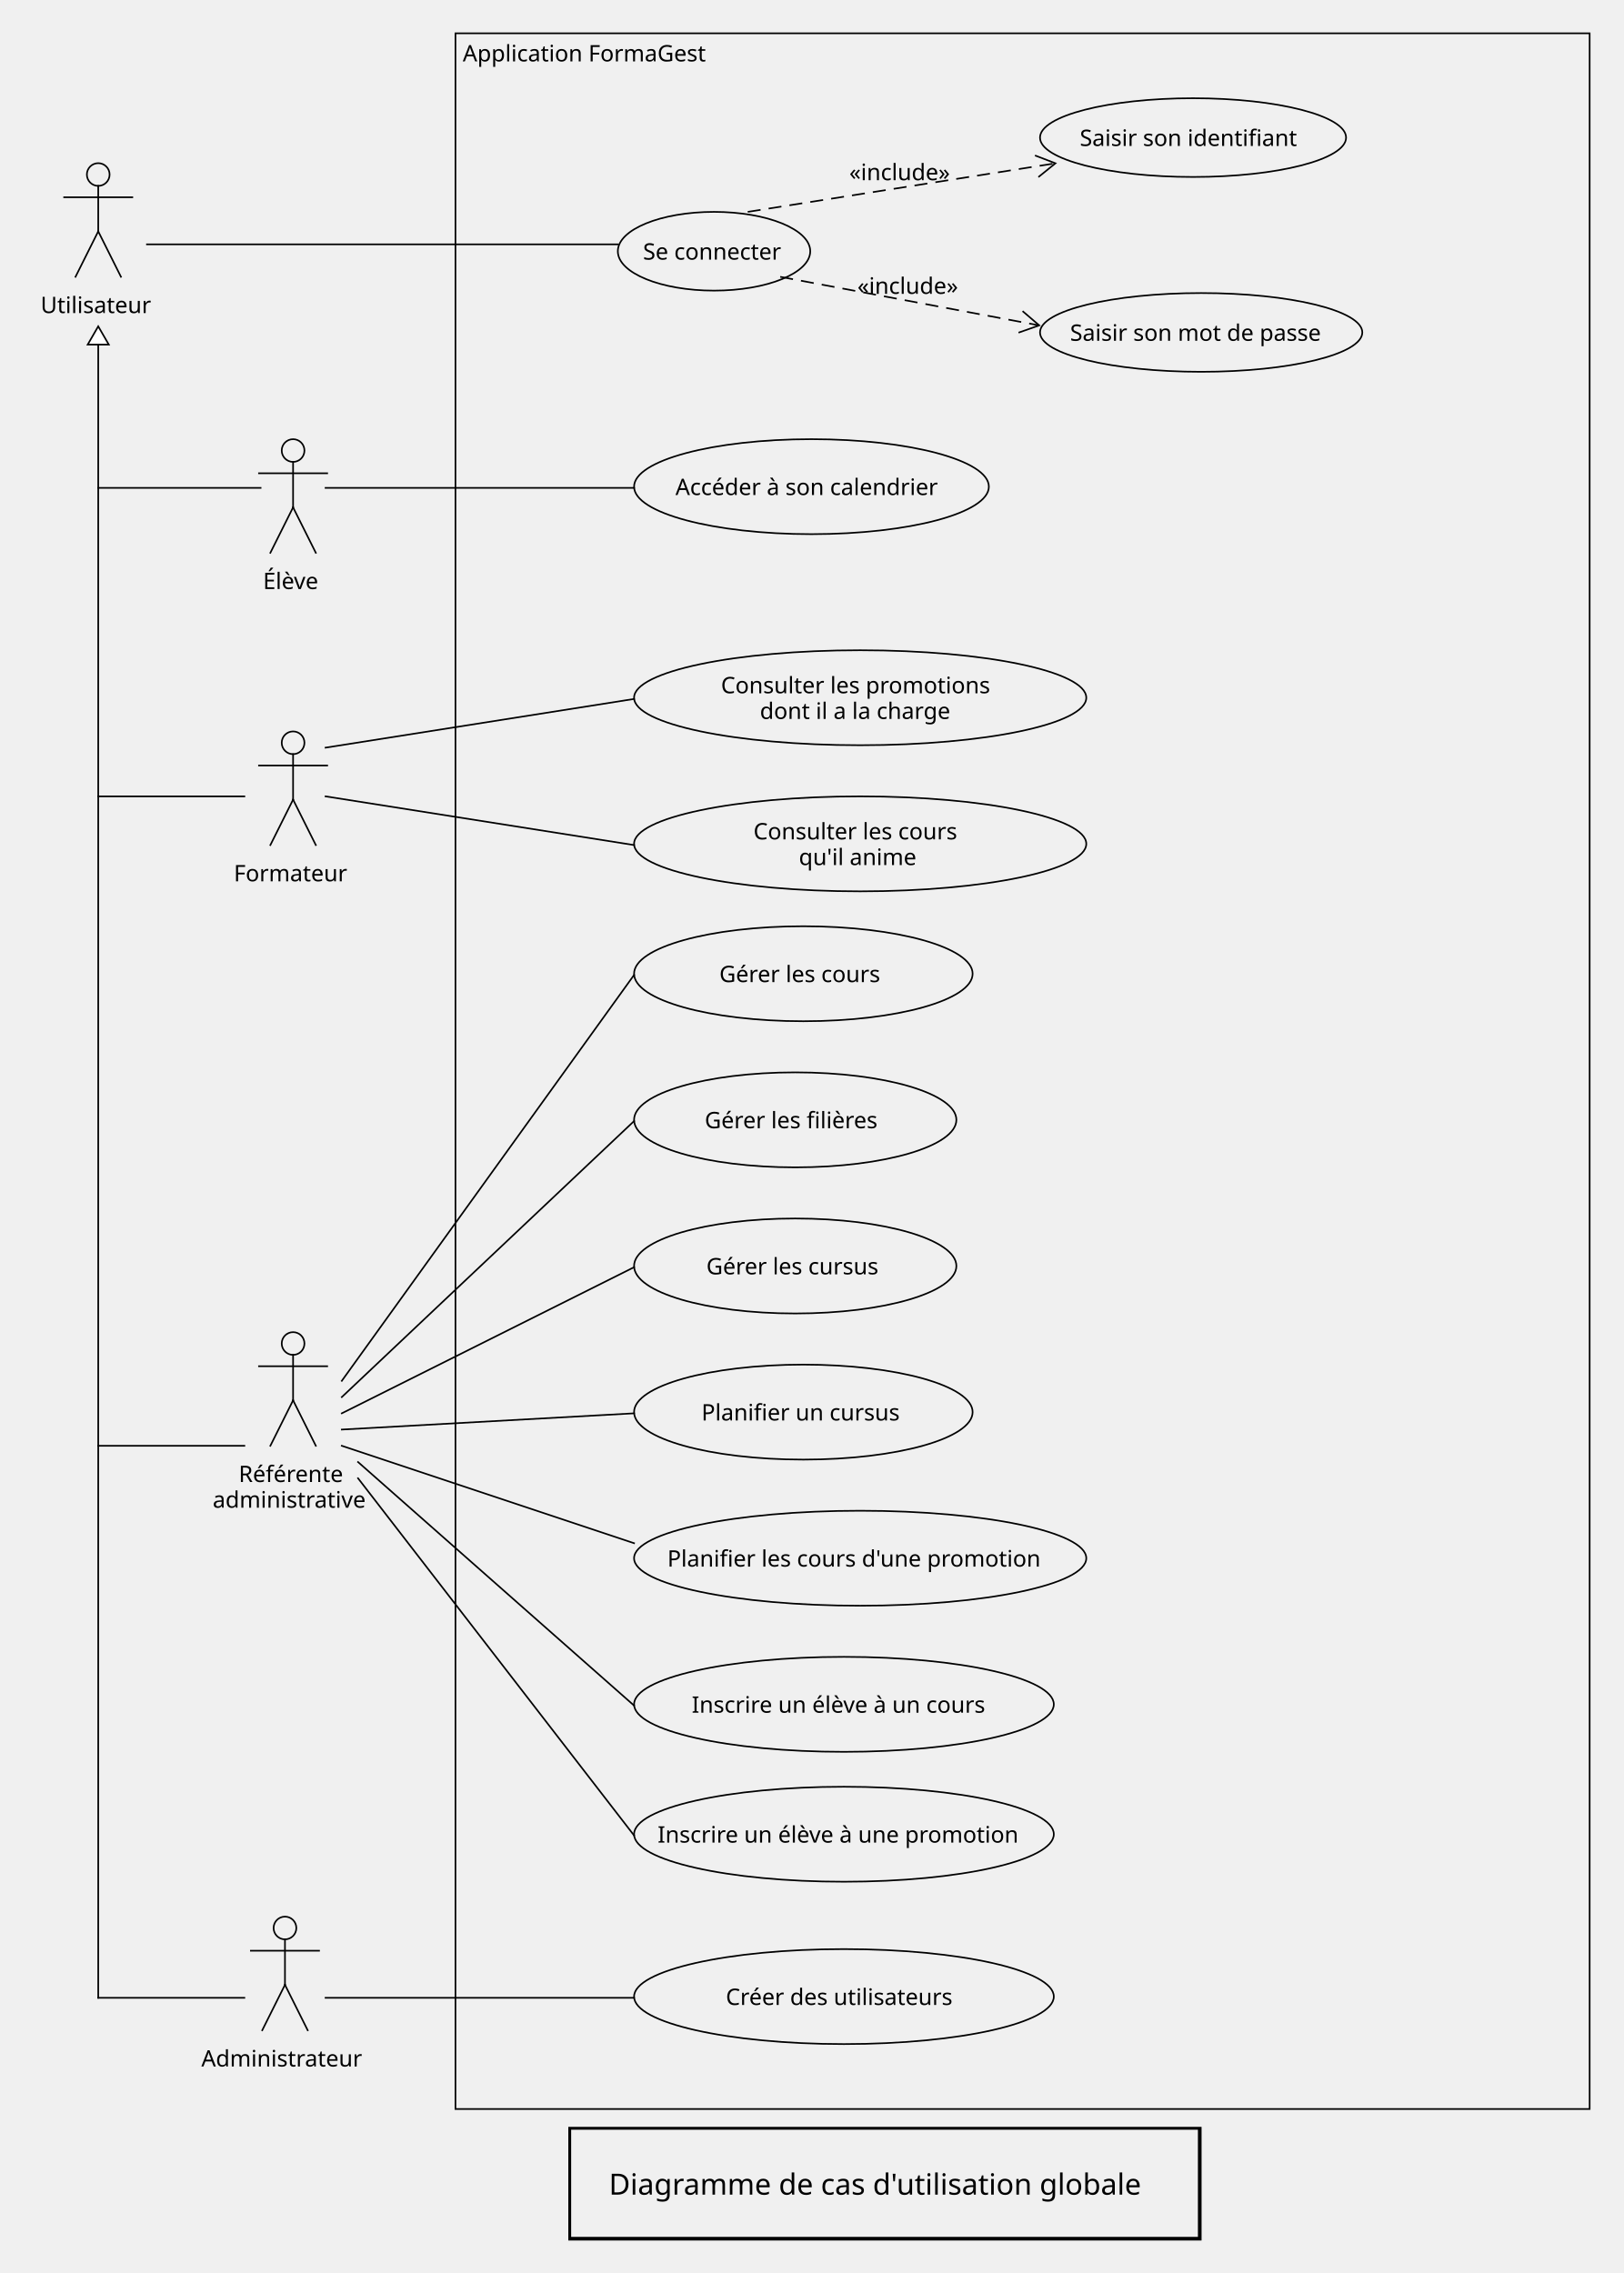
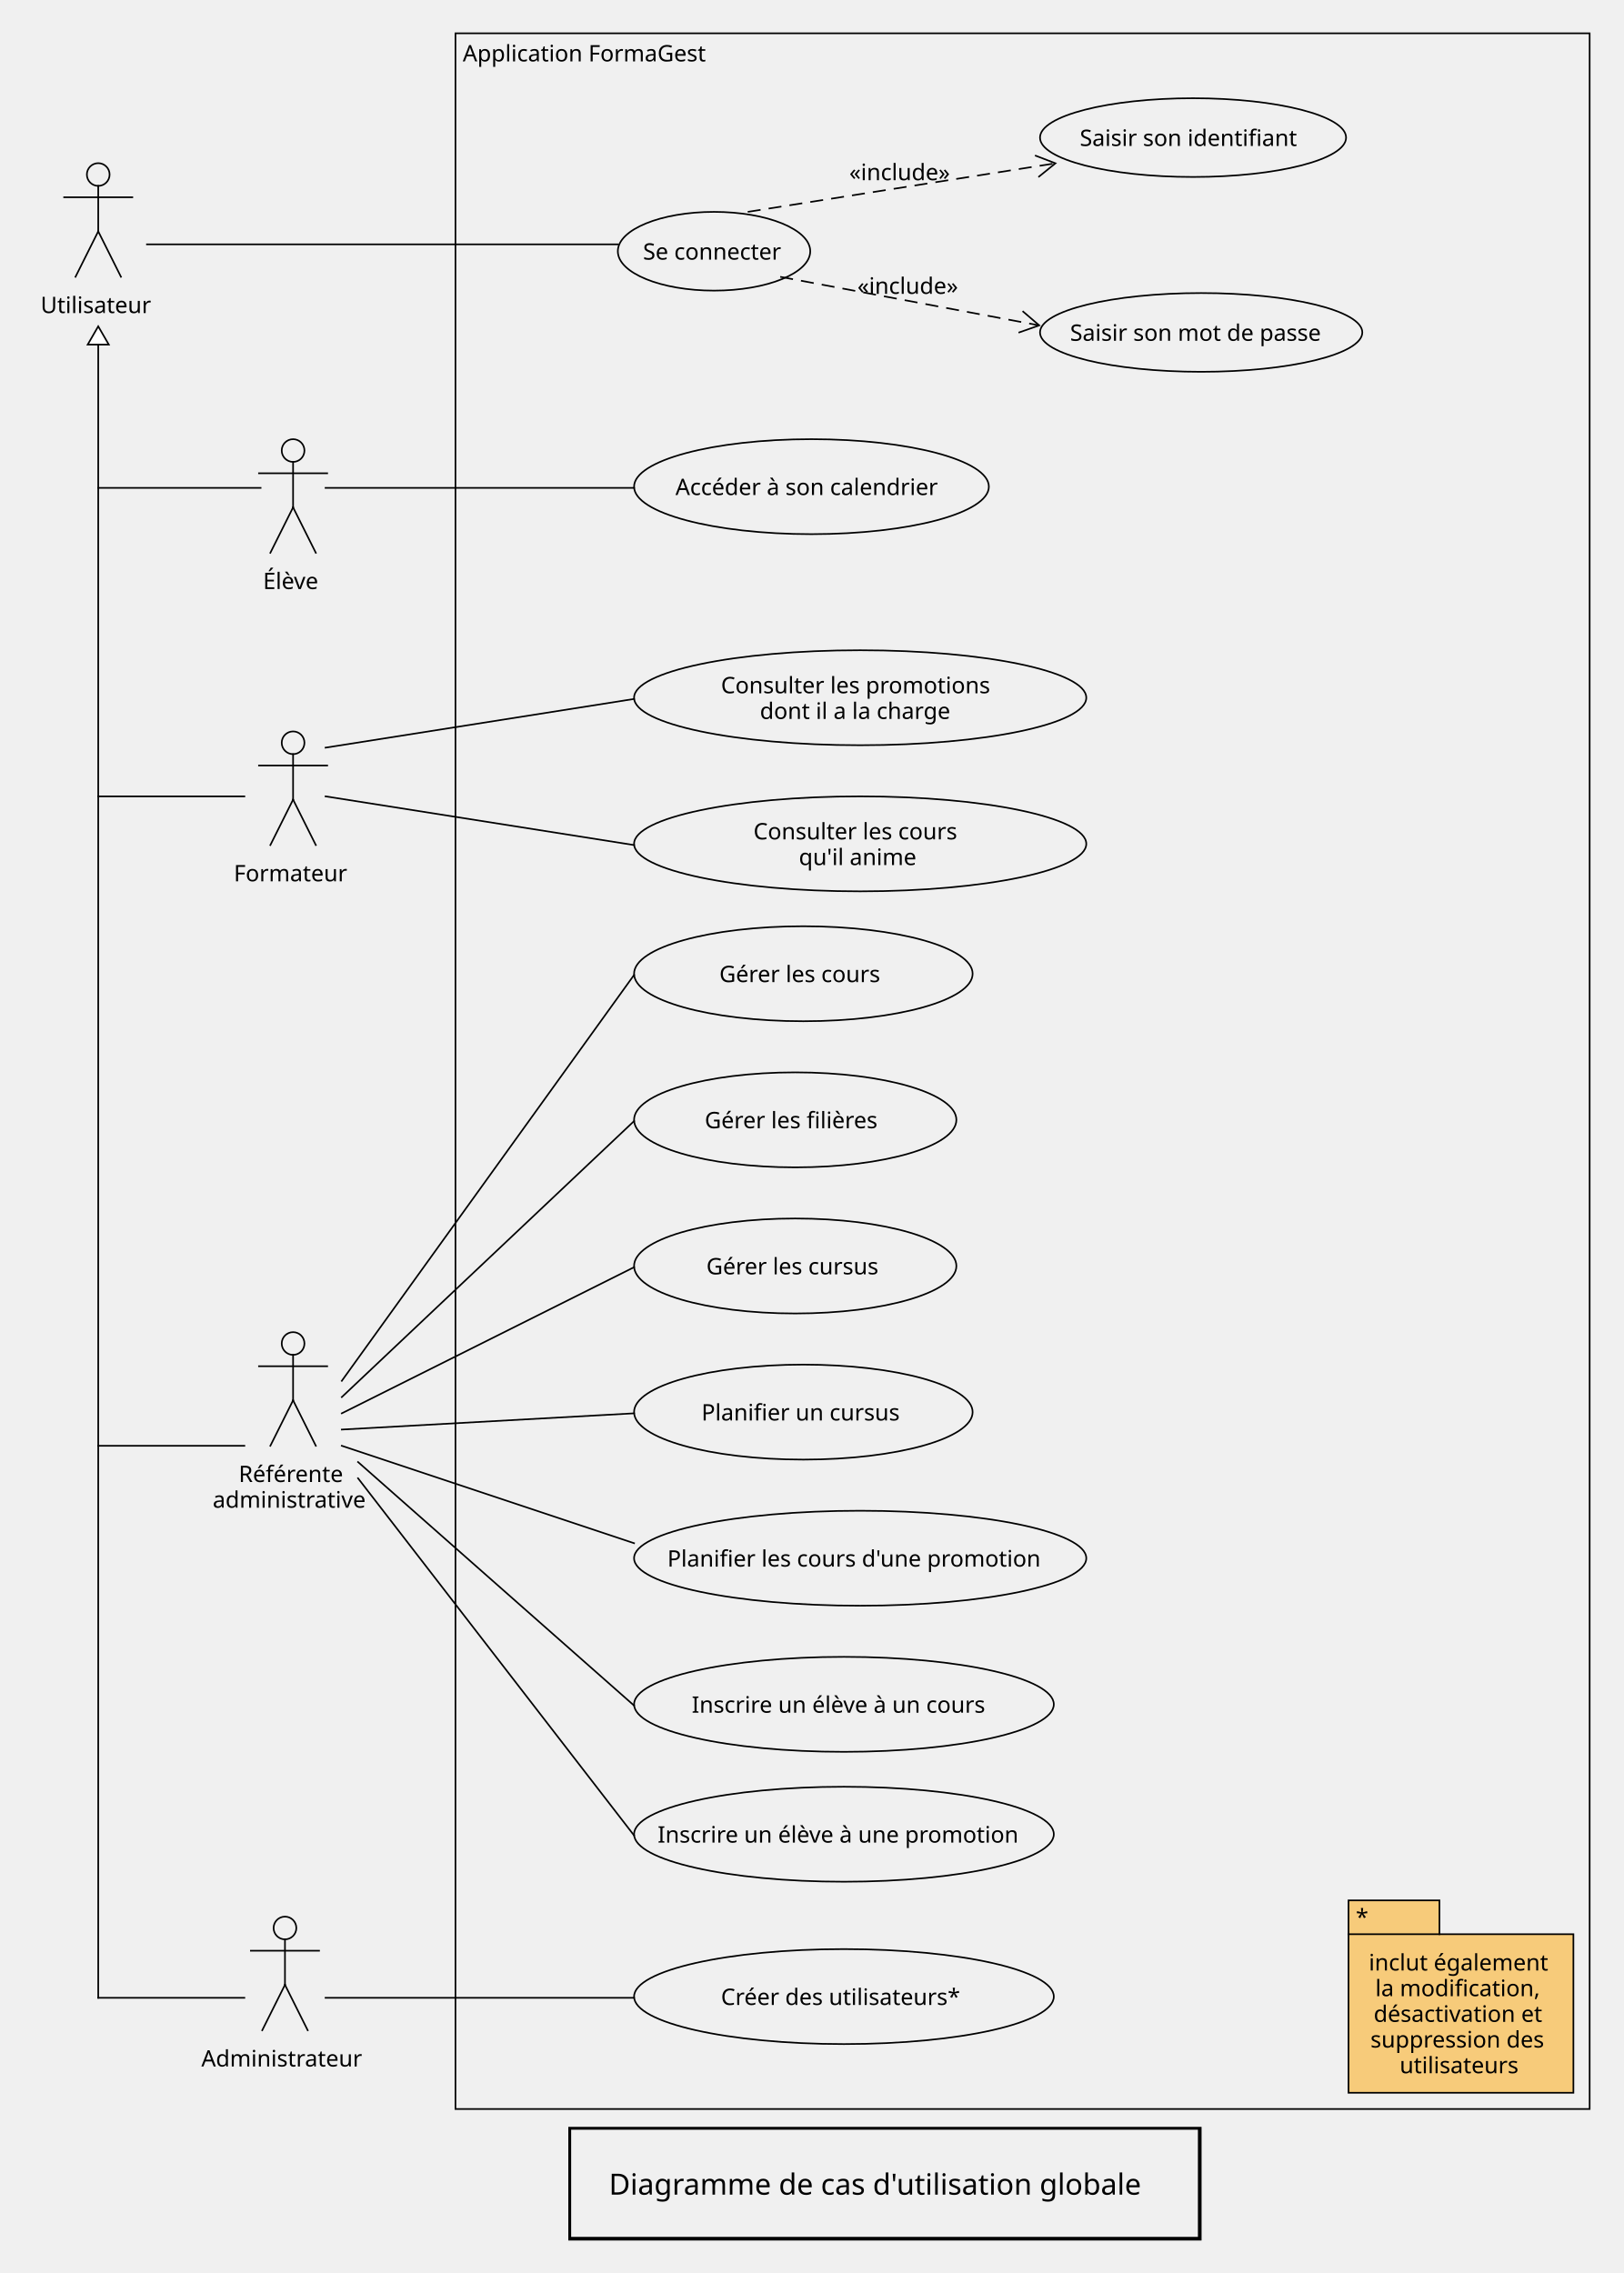
<svg xmlns="http://www.w3.org/2000/svg" fill-opacity="1" color-rendering="auto" color-interpolation="auto" text-rendering="auto" stroke="black" stroke-linecap="square" width="1000" stroke-miterlimit="10" shape-rendering="auto" stroke-opacity="1" fill="black" stroke-dasharray="none" font-weight="normal" stroke-width="1" viewBox="810 240 1000 1400" height="1400" font-family="'Dialog'" font-style="normal" stroke-linejoin="miter" font-size="12px" stroke-dashoffset="0" image-rendering="auto">
  <defs id="genericDefs" />
  <g>
    <defs id="defs1">
      <clipPath clipPathUnits="userSpaceOnUse" id="clipPath1">
        <path d="M0 0 L2147483647 0 L2147483647 2147483647 L0 2147483647 L0 0 Z" />
      </clipPath>
      <clipPath clipPathUnits="userSpaceOnUse" id="clipPath2">
+         <path d="M0 0 L0 120 L140 120 L140 0 Z" />
+       </clipPath>
+       <clipPath clipPathUnits="userSpaceOnUse" id="clipPath3">
        <path d="M0 0 L0 70 L390 70 L390 0 Z" />
      </clipPath>
-       <clipPath clipPathUnits="userSpaceOnUse" id="clipPath3">
+       <clipPath clipPathUnits="userSpaceOnUse" id="clipPath4">
        <path d="M0 0 L0 60 L280 60 L280 0 Z" />
      </clipPath>
-       <clipPath clipPathUnits="userSpaceOnUse" id="clipPath4">
+       <clipPath clipPathUnits="userSpaceOnUse" id="clipPath5">
        <path d="M0 0 L0 60 L260 60 L260 0 Z" />
      </clipPath>
-       <clipPath clipPathUnits="userSpaceOnUse" id="clipPath5">
+       <clipPath clipPathUnits="userSpaceOnUse" id="clipPath6">
        <path d="M0 0 L0 60 L200 60 L200 0 Z" />
      </clipPath>
-       <clipPath clipPathUnits="userSpaceOnUse" id="clipPath6">
+       <clipPath clipPathUnits="userSpaceOnUse" id="clipPath7">
        <path d="M0 0 L0 1280 L700 1280 L700 0 Z" />
      </clipPath>
-       <clipPath clipPathUnits="userSpaceOnUse" id="clipPath7">
+       <clipPath clipPathUnits="userSpaceOnUse" id="clipPath8">
        <path d="M0 0 L0 120 L120 120 L120 0 Z" />
      </clipPath>
-       <clipPath clipPathUnits="userSpaceOnUse" id="clipPath8">
+       <clipPath clipPathUnits="userSpaceOnUse" id="clipPath9">
        <path d="M0 0 L0 110 L130 110 L130 0 Z" />
      </clipPath>
-       <clipPath clipPathUnits="userSpaceOnUse" id="clipPath9">
+       <clipPath clipPathUnits="userSpaceOnUse" id="clipPath10">
        <path d="M0 0 L0 110 L60 110 L60 0 Z" />
      </clipPath>
-       <clipPath clipPathUnits="userSpaceOnUse" id="clipPath10">
+       <clipPath clipPathUnits="userSpaceOnUse" id="clipPath11">
        <path d="M0 0 L0 110 L100 110 L100 0 Z" />
      </clipPath>
-       <clipPath clipPathUnits="userSpaceOnUse" id="clipPath11">
+       <clipPath clipPathUnits="userSpaceOnUse" id="clipPath12">
        <path d="M0 0 L0 110 L80 110 L80 0 Z" />
      </clipPath>
-       <clipPath clipPathUnits="userSpaceOnUse" id="clipPath12">
+       <clipPath clipPathUnits="userSpaceOnUse" id="clipPath13">
        <path d="M0 0 L0 60 L210 60 L210 0 Z" />
      </clipPath>
-       <clipPath clipPathUnits="userSpaceOnUse" id="clipPath13">
+       <clipPath clipPathUnits="userSpaceOnUse" id="clipPath14">
        <path d="M0 0 L0 50 L200 50 L200 0 Z" />
      </clipPath>
-       <clipPath clipPathUnits="userSpaceOnUse" id="clipPath14">
+       <clipPath clipPathUnits="userSpaceOnUse" id="clipPath15">
        <path d="M0 0 L0 50 L190 50 L190 0 Z" />
      </clipPath>
-       <clipPath clipPathUnits="userSpaceOnUse" id="clipPath15">
+       <clipPath clipPathUnits="userSpaceOnUse" id="clipPath16">
        <path d="M0 0 L0 60 L220 60 L220 0 Z" />
      </clipPath>
-       <clipPath clipPathUnits="userSpaceOnUse" id="clipPath16">
+       <clipPath clipPathUnits="userSpaceOnUse" id="clipPath17">
        <path d="M0 0 L0 50 L120 50 L120 0 Z" />
      </clipPath>
-       <clipPath clipPathUnits="userSpaceOnUse" id="clipPath17">
+       <clipPath clipPathUnits="userSpaceOnUse" id="clipPath18">
        <path d="M0 0 L0 250 L200 250 L200 0 Z" />
      </clipPath>
-       <clipPath clipPathUnits="userSpaceOnUse" id="clipPath18">
+       <clipPath clipPathUnits="userSpaceOnUse" id="clipPath19">
        <path d="M0 0 L0 180 L200 180 L200 0 Z" />
      </clipPath>
-       <clipPath clipPathUnits="userSpaceOnUse" id="clipPath19">
+       <clipPath clipPathUnits="userSpaceOnUse" id="clipPath20">
        <path d="M0 0 L0 120 L210 120 L210 0 Z" />
      </clipPath>
-       <clipPath clipPathUnits="userSpaceOnUse" id="clipPath20">
+       <clipPath clipPathUnits="userSpaceOnUse" id="clipPath21">
        <path d="M0 0 L0 50 L210 50 L210 0 Z" />
      </clipPath>
-       <clipPath clipPathUnits="userSpaceOnUse" id="clipPath21">
+       <clipPath clipPathUnits="userSpaceOnUse" id="clipPath22">
        <path d="M0 0 L0 40 L130 40 L130 0 Z" />
      </clipPath>
-       <clipPath clipPathUnits="userSpaceOnUse" id="clipPath22">
+       <clipPath clipPathUnits="userSpaceOnUse" id="clipPath23">
        <path d="M0 0 L0 40 L120 40 L120 0 Z" />
      </clipPath>
-       <clipPath clipPathUnits="userSpaceOnUse" id="clipPath23">
+       <clipPath clipPathUnits="userSpaceOnUse" id="clipPath24">
        <path d="M0 0 L0 1060 L120 1060 L120 0 Z" />
      </clipPath>
-       <clipPath clipPathUnits="userSpaceOnUse" id="clipPath24">
+       <clipPath clipPathUnits="userSpaceOnUse" id="clipPath25">
        <path d="M0 0 L0 60 L190 60 L190 0 Z" />
      </clipPath>
-       <clipPath clipPathUnits="userSpaceOnUse" id="clipPath25">
+       <clipPath clipPathUnits="userSpaceOnUse" id="clipPath26">
        <path d="M0 0 L0 40 L220 40 L220 0 Z" />
      </clipPath>
-       <clipPath clipPathUnits="userSpaceOnUse" id="clipPath26">
+       <clipPath clipPathUnits="userSpaceOnUse" id="clipPath27">
        <path d="M0 0 L0 90 L210 90 L210 0 Z" />
      </clipPath>
-       <clipPath clipPathUnits="userSpaceOnUse" id="clipPath27">
+       <clipPath clipPathUnits="userSpaceOnUse" id="clipPath28">
        <path d="M0 0 L0 280 L210 280 L210 0 Z" />
      </clipPath>
-       <clipPath clipPathUnits="userSpaceOnUse" id="clipPath28">
+       <clipPath clipPathUnits="userSpaceOnUse" id="clipPath29">
        <path d="M0 0 L0 200 L210 200 L210 0 Z" />
      </clipPath>
-       <clipPath clipPathUnits="userSpaceOnUse" id="clipPath29">
+       <clipPath clipPathUnits="userSpaceOnUse" id="clipPath30">
        <path d="M0 0 L0 40 L320 40 L320 0 Z" />
      </clipPath>
    </defs>
+     <g fill="rgb(255,165,0)" fill-opacity="0.49" transform="translate(1640,1410)" stroke-opacity="0.49" stroke="rgb(255,165,0)">
+       <path d="M0.5 0.5 L56.5 0.5 L56.5 21.317 L139 21.317 L139 119 L0.5 119 Z" stroke="none" clip-path="url(#clipPath2)" />
+     </g>
+     <g transform="translate(1640,1410)">
+       <path fill="none" d="M0.5 0.5 L56.5 0.5 L56.5 21.317 L139 21.317 L139 119 L0.5 119 Z" clip-path="url(#clipPath2)" />
+       <path fill="none" d="M0.5 21.317 L56.5 21.317" clip-path="url(#clipPath2)" />
+       <text x="5" font-size="14px" y="15.817" clip-path="url(#clipPath2)" font-family="sans-serif" stroke="none" xml:space="preserve">*</text>
+       <text x="13" font-size="14px" y="43.683" clip-path="url(#clipPath2)" font-family="sans-serif" stroke="none" xml:space="preserve">inclut également </text>
+       <text x="17" font-size="14px" y="59.5" clip-path="url(#clipPath2)" font-family="sans-serif" stroke="none" xml:space="preserve">la modification, </text>
+       <text x="16" font-size="14px" y="75.317" clip-path="url(#clipPath2)" font-family="sans-serif" stroke="none" xml:space="preserve">désactivation et </text>
+       <text x="14" font-size="14px" y="91.135" clip-path="url(#clipPath2)" font-family="sans-serif" stroke="none" xml:space="preserve">suppression des</text>
+       <text x="32" font-size="14px" y="106.952" clip-path="url(#clipPath2)" font-family="sans-serif" stroke="none" xml:space="preserve">utilisateurs</text>
+     </g>
    <g fill="rgb(255,255,255)" fill-opacity="0" transform="translate(1160,1550)" stroke-opacity="0" stroke="rgb(255,255,255)">
-       <rect x="0.5" width="388.5" height="68.5" y="0.5" clip-path="url(#clipPath2)" stroke="none" />
+       <rect x="0.5" width="388.5" height="68.5" y="0.5" clip-path="url(#clipPath3)" stroke="none" />
    </g>
    <g stroke-width="2.5" transform="translate(1160,1550)">
-       <rect fill="none" x="0.5" width="388.5" height="68.5" y="0.5" clip-path="url(#clipPath2)" />
-       <text x="25" font-size="18px" y="41.74" clip-path="url(#clipPath2)" font-family="sans-serif" stroke="none" xml:space="preserve">Diagramme de cas d'utilisation globale</text>
+       <rect fill="none" x="0.5" width="388.5" height="68.5" y="0.5" clip-path="url(#clipPath3)" />
+       <text x="25" font-size="18px" y="41.74" clip-path="url(#clipPath3)" font-family="sans-serif" stroke="none" xml:space="preserve">Diagramme de cas d'utilisation globale</text>
    </g>
    <g fill="rgb(255,255,255)" fill-opacity="0" transform="translate(1200,640)" stroke-opacity="0" stroke="rgb(255,255,255)">
-       <ellipse rx="139.25" ry="29.25" clip-path="url(#clipPath3)" cx="139.75" cy="29.75" stroke="none" />
+       <ellipse rx="139.25" ry="29.25" clip-path="url(#clipPath4)" cx="139.75" cy="29.75" stroke="none" />
    </g>
    <g transform="translate(1200,640)">
-       <ellipse rx="139.25" fill="none" ry="29.25" clip-path="url(#clipPath3)" cx="139.75" cy="29.75" />
-       <text x="54" font-size="14px" y="27" clip-path="url(#clipPath3)" font-family="sans-serif" stroke="none" xml:space="preserve">Consulter les promotions </text>
-       <text x="78" font-size="14px" y="42.817" clip-path="url(#clipPath3)" font-family="sans-serif" stroke="none" xml:space="preserve">dont il a la charge</text>
+       <ellipse rx="139.25" fill="none" ry="29.25" clip-path="url(#clipPath4)" cx="139.75" cy="29.75" />
+       <text x="54" font-size="14px" y="27" clip-path="url(#clipPath4)" font-family="sans-serif" stroke="none" xml:space="preserve">Consulter les promotions </text>
+       <text x="78" font-size="14px" y="42.817" clip-path="url(#clipPath4)" font-family="sans-serif" stroke="none" xml:space="preserve">dont il a la charge</text>
    </g>
    <g fill="rgb(255,255,255)" fill-opacity="0" transform="translate(1200,1440)" stroke-opacity="0" stroke="rgb(255,255,255)">
-       <ellipse rx="129.25" ry="29.25" clip-path="url(#clipPath4)" cx="129.75" cy="29.75" stroke="none" />
+       <ellipse rx="129.25" ry="29.25" clip-path="url(#clipPath5)" cx="129.75" cy="29.75" stroke="none" />
    </g>
    <g transform="translate(1200,1440)">
-       <ellipse rx="129.25" fill="none" ry="29.25" clip-path="url(#clipPath4)" cx="129.75" cy="29.75" />
-       <text x="57" font-size="14px" y="34.909" clip-path="url(#clipPath4)" font-family="sans-serif" stroke="none" xml:space="preserve">Créer des utilisateurs</text>
+       <ellipse rx="129.25" fill="none" ry="29.25" clip-path="url(#clipPath5)" cx="129.75" cy="29.75" />
+       <text x="54" font-size="14px" y="34.909" clip-path="url(#clipPath5)" font-family="sans-serif" stroke="none" xml:space="preserve">Créer des utilisateurs*</text>
    </g>
    <g fill="rgb(255,255,255)" fill-opacity="0" transform="translate(1200,990)" stroke-opacity="0" stroke="rgb(255,255,255)">
-       <ellipse rx="99.25" ry="29.25" clip-path="url(#clipPath5)" cx="99.75" cy="29.75" stroke="none" />
+       <ellipse rx="99.25" ry="29.25" clip-path="url(#clipPath6)" cx="99.75" cy="29.75" stroke="none" />
    </g>
    <g transform="translate(1200,990)">
-       <ellipse rx="99.25" fill="none" ry="29.25" clip-path="url(#clipPath5)" cx="99.75" cy="29.75" />
-       <text x="45" font-size="14px" y="34.909" clip-path="url(#clipPath5)" font-family="sans-serif" stroke="none" xml:space="preserve">Gérer les cursus</text>
+       <ellipse rx="99.25" fill="none" ry="29.25" clip-path="url(#clipPath6)" cx="99.75" cy="29.75" />
+       <text x="45" font-size="14px" y="34.909" clip-path="url(#clipPath6)" font-family="sans-serif" stroke="none" xml:space="preserve">Gérer les cursus</text>
    </g>
    <g fill="rgb(255,255,255)" fill-opacity="0" transform="translate(1090,260)" stroke-opacity="0" stroke="rgb(255,255,255)">
-       <rect x="0.5" width="698.5" height="1278.5" y="0.5" clip-path="url(#clipPath6)" stroke="none" />
+       <rect x="0.5" width="698.5" height="1278.5" y="0.5" clip-path="url(#clipPath7)" stroke="none" />
    </g>
    <g transform="translate(1090,260)">
-       <rect fill="none" x="0.5" width="698.5" height="1278.5" y="0.5" clip-path="url(#clipPath6)" />
-       <text x="5" font-size="14px" y="17.817" clip-path="url(#clipPath6)" font-family="sans-serif" stroke="none" xml:space="preserve">Application FormaGest</text>
+       <rect fill="none" x="0.5" width="698.5" height="1278.5" y="0.5" clip-path="url(#clipPath7)" />
+       <text x="5" font-size="14px" y="17.817" clip-path="url(#clipPath7)" font-family="sans-serif" stroke="none" xml:space="preserve">Application FormaGest</text>
    </g>
    <g fill="rgb(255,255,255)" fill-opacity="0" transform="translate(930,1060)" stroke-opacity="0" stroke="rgb(255,255,255)">
-       <circle r="7" clip-path="url(#clipPath7)" cx="60.5" cy="7.5" stroke="none" />
+       <circle r="7" clip-path="url(#clipPath8)" cx="60.5" cy="7.5" stroke="none" />
    </g>
    <g transform="translate(930,1060)">
-       <circle fill="none" r="7" clip-path="url(#clipPath7)" cx="60.5" cy="7.5" />
-       <path fill="none" d="M39.5 21.5 L81.5 21.5" clip-path="url(#clipPath7)" />
-       <path fill="none" d="M60.5 14.5 L60.5 42.5" clip-path="url(#clipPath7)" />
-       <path fill="none" d="M60.5 42.5 L46.5 70.5" clip-path="url(#clipPath7)" />
-       <path fill="none" d="M60.5 42.5 L74.5 70.5" clip-path="url(#clipPath7)" />
-       <text x="27" font-size="14px" y="92.817" clip-path="url(#clipPath7)" font-family="sans-serif" stroke="none" xml:space="preserve">Référente</text>
-       <text x="11" font-size="14px" y="108.635" clip-path="url(#clipPath7)" font-family="sans-serif" stroke="none" xml:space="preserve">administrative</text>
+       <circle fill="none" r="7" clip-path="url(#clipPath8)" cx="60.5" cy="7.5" />
+       <path fill="none" d="M39.5 21.5 L81.5 21.5" clip-path="url(#clipPath8)" />
+       <path fill="none" d="M60.5 14.5 L60.5 42.5" clip-path="url(#clipPath8)" />
+       <path fill="none" d="M60.5 42.5 L46.5 70.5" clip-path="url(#clipPath8)" />
+       <path fill="none" d="M60.5 42.5 L74.5 70.5" clip-path="url(#clipPath8)" />
+       <text x="27" font-size="14px" y="92.817" clip-path="url(#clipPath8)" font-family="sans-serif" stroke="none" xml:space="preserve">Référente</text>
+       <text x="11" font-size="14px" y="108.635" clip-path="url(#clipPath8)" font-family="sans-serif" stroke="none" xml:space="preserve">administrative</text>
    </g>
    <g fill="rgb(255,255,255)" fill-opacity="0" transform="translate(920,1420)" stroke-opacity="0" stroke="rgb(255,255,255)">
-       <circle r="7" clip-path="url(#clipPath8)" cx="65.5" cy="7.5" stroke="none" />
+       <circle r="7" clip-path="url(#clipPath9)" cx="65.5" cy="7.5" stroke="none" />
    </g>
    <g transform="translate(920,1420)">
-       <circle fill="none" r="7" clip-path="url(#clipPath8)" cx="65.5" cy="7.5" />
-       <path fill="none" d="M44.5 21.5 L86.5 21.5" clip-path="url(#clipPath8)" />
-       <path fill="none" d="M65.5 14.5 L65.5 42.5" clip-path="url(#clipPath8)" />
-       <path fill="none" d="M65.5 42.5 L51.5 70.5" clip-path="url(#clipPath8)" />
-       <path fill="none" d="M65.5 42.5 L79.5 70.5" clip-path="url(#clipPath8)" />
-       <text x="14" font-size="14px" y="92.817" clip-path="url(#clipPath8)" font-family="sans-serif" stroke="none" xml:space="preserve">Administrateur</text>
+       <circle fill="none" r="7" clip-path="url(#clipPath9)" cx="65.5" cy="7.5" />
+       <path fill="none" d="M44.5 21.5 L86.5 21.5" clip-path="url(#clipPath9)" />
+       <path fill="none" d="M65.5 14.5 L65.5 42.5" clip-path="url(#clipPath9)" />
+       <path fill="none" d="M65.5 42.5 L51.5 70.5" clip-path="url(#clipPath9)" />
+       <path fill="none" d="M65.5 42.5 L79.5 70.5" clip-path="url(#clipPath9)" />
+       <text x="14" font-size="14px" y="92.817" clip-path="url(#clipPath9)" font-family="sans-serif" stroke="none" xml:space="preserve">Administrateur</text>
    </g>
    <g fill="rgb(255,255,255)" fill-opacity="0" transform="translate(960,510)" stroke-opacity="0" stroke="rgb(255,255,255)">
-       <circle r="7" clip-path="url(#clipPath9)" cx="30.5" cy="7.5" stroke="none" />
+       <circle r="7" clip-path="url(#clipPath10)" cx="30.5" cy="7.5" stroke="none" />
    </g>
    <g transform="translate(960,510)">
-       <circle fill="none" r="7" clip-path="url(#clipPath9)" cx="30.5" cy="7.5" />
-       <path fill="none" d="M9.5 21.5 L51.5 21.5" clip-path="url(#clipPath9)" />
-       <path fill="none" d="M30.5 14.5 L30.5 42.5" clip-path="url(#clipPath9)" />
-       <path fill="none" d="M30.5 42.5 L16.5 70.5" clip-path="url(#clipPath9)" />
-       <path fill="none" d="M30.5 42.5 L44.5 70.5" clip-path="url(#clipPath9)" />
-       <text x="12" font-size="14px" y="92.817" clip-path="url(#clipPath9)" font-family="sans-serif" stroke="none" xml:space="preserve">Élève</text>
+       <circle fill="none" r="7" clip-path="url(#clipPath10)" cx="30.5" cy="7.5" />
+       <path fill="none" d="M9.5 21.5 L51.5 21.5" clip-path="url(#clipPath10)" />
+       <path fill="none" d="M30.5 14.5 L30.5 42.5" clip-path="url(#clipPath10)" />
+       <path fill="none" d="M30.5 42.5 L16.5 70.5" clip-path="url(#clipPath10)" />
+       <path fill="none" d="M30.5 42.5 L44.5 70.5" clip-path="url(#clipPath10)" />
+       <text x="12" font-size="14px" y="92.817" clip-path="url(#clipPath10)" font-family="sans-serif" stroke="none" xml:space="preserve">Élève</text>
    </g>
    <g fill="rgb(255,255,255)" fill-opacity="0" transform="translate(940,690)" stroke-opacity="0" stroke="rgb(255,255,255)">
-       <circle r="7" clip-path="url(#clipPath10)" cx="50.5" cy="7.5" stroke="none" />
+       <circle r="7" clip-path="url(#clipPath11)" cx="50.5" cy="7.5" stroke="none" />
    </g>
    <g transform="translate(940,690)">
-       <circle fill="none" r="7" clip-path="url(#clipPath10)" cx="50.5" cy="7.5" />
-       <path fill="none" d="M29.5 21.5 L71.5 21.5" clip-path="url(#clipPath10)" />
-       <path fill="none" d="M50.5 14.5 L50.5 42.5" clip-path="url(#clipPath10)" />
-       <path fill="none" d="M50.5 42.5 L36.5 70.5" clip-path="url(#clipPath10)" />
-       <path fill="none" d="M50.5 42.5 L64.5 70.5" clip-path="url(#clipPath10)" />
-       <text x="14" font-size="14px" y="92.817" clip-path="url(#clipPath10)" font-family="sans-serif" stroke="none" xml:space="preserve">Formateur</text>
+       <circle fill="none" r="7" clip-path="url(#clipPath11)" cx="50.5" cy="7.5" />
+       <path fill="none" d="M29.5 21.5 L71.5 21.5" clip-path="url(#clipPath11)" />
+       <path fill="none" d="M50.5 14.5 L50.5 42.5" clip-path="url(#clipPath11)" />
+       <path fill="none" d="M50.5 42.5 L36.5 70.5" clip-path="url(#clipPath11)" />
+       <path fill="none" d="M50.5 42.5 L64.5 70.5" clip-path="url(#clipPath11)" />
+       <text x="14" font-size="14px" y="92.817" clip-path="url(#clipPath11)" font-family="sans-serif" stroke="none" xml:space="preserve">Formateur</text>
    </g>
    <g fill="rgb(255,255,255)" fill-opacity="0" transform="translate(830,340)" stroke-opacity="0" stroke="rgb(255,255,255)">
-       <circle r="7" clip-path="url(#clipPath11)" cx="40.5" cy="7.5" stroke="none" />
+       <circle r="7" clip-path="url(#clipPath12)" cx="40.5" cy="7.5" stroke="none" />
    </g>
    <g transform="translate(830,340)">
-       <circle fill="none" r="7" clip-path="url(#clipPath11)" cx="40.5" cy="7.5" />
-       <path fill="none" d="M19.5 21.5 L61.5 21.5" clip-path="url(#clipPath11)" />
-       <path fill="none" d="M40.5 14.5 L40.5 42.5" clip-path="url(#clipPath11)" />
-       <path fill="none" d="M40.5 42.5 L26.5 70.5" clip-path="url(#clipPath11)" />
-       <path fill="none" d="M40.5 42.5 L54.5 70.5" clip-path="url(#clipPath11)" />
-       <text x="5" font-size="14px" y="92.817" clip-path="url(#clipPath11)" font-family="sans-serif" stroke="none" xml:space="preserve">Utilisateur</text>
+       <circle fill="none" r="7" clip-path="url(#clipPath12)" cx="40.5" cy="7.5" />
+       <path fill="none" d="M19.5 21.5 L61.5 21.5" clip-path="url(#clipPath12)" />
+       <path fill="none" d="M40.5 14.5 L40.5 42.5" clip-path="url(#clipPath12)" />
+       <path fill="none" d="M40.5 42.5 L26.5 70.5" clip-path="url(#clipPath12)" />
+       <path fill="none" d="M40.5 42.5 L54.5 70.5" clip-path="url(#clipPath12)" />
+       <text x="5" font-size="14px" y="92.817" clip-path="url(#clipPath12)" font-family="sans-serif" stroke="none" xml:space="preserve">Utilisateur</text>
    </g>
    <g fill="rgb(255,255,255)" fill-opacity="0" transform="translate(1200,730)" stroke-opacity="0" stroke="rgb(255,255,255)">
-       <ellipse rx="139.25" ry="29.25" clip-path="url(#clipPath3)" cx="139.75" cy="29.75" stroke="none" />
+       <ellipse rx="139.25" ry="29.25" clip-path="url(#clipPath4)" cx="139.75" cy="29.75" stroke="none" />
    </g>
    <g transform="translate(1200,730)">
-       <ellipse rx="139.25" fill="none" ry="29.25" clip-path="url(#clipPath3)" cx="139.75" cy="29.75" />
-       <text x="74" font-size="14px" y="27" clip-path="url(#clipPath3)" font-family="sans-serif" stroke="none" xml:space="preserve">Consulter les cours</text>
-       <text x="102" font-size="14px" y="42.817" clip-path="url(#clipPath3)" font-family="sans-serif" stroke="none" xml:space="preserve">qu'il anime</text>
+       <ellipse rx="139.25" fill="none" ry="29.25" clip-path="url(#clipPath4)" cx="139.75" cy="29.75" />
+       <text x="74" font-size="14px" y="27" clip-path="url(#clipPath4)" font-family="sans-serif" stroke="none" xml:space="preserve">Consulter les cours</text>
+       <text x="102" font-size="14px" y="42.817" clip-path="url(#clipPath4)" font-family="sans-serif" stroke="none" xml:space="preserve">qu'il anime</text>
    </g>
    <g fill="rgb(255,255,255)" fill-opacity="0" transform="translate(1200,1260)" stroke-opacity="0" stroke="rgb(255,255,255)">
-       <ellipse rx="129.25" ry="29.25" clip-path="url(#clipPath4)" cx="129.75" cy="29.75" stroke="none" />
+       <ellipse rx="129.25" ry="29.25" clip-path="url(#clipPath5)" cx="129.75" cy="29.75" stroke="none" />
    </g>
    <g transform="translate(1200,1260)">
-       <ellipse rx="129.25" fill="none" ry="29.25" clip-path="url(#clipPath4)" cx="129.75" cy="29.75" />
-       <text x="36" font-size="14px" y="34.909" clip-path="url(#clipPath4)" font-family="sans-serif" stroke="none" xml:space="preserve">Inscrire un élève à un cours</text>
+       <ellipse rx="129.25" fill="none" ry="29.25" clip-path="url(#clipPath5)" cx="129.75" cy="29.75" />
+       <text x="36" font-size="14px" y="34.909" clip-path="url(#clipPath5)" font-family="sans-serif" stroke="none" xml:space="preserve">Inscrire un élève à un cours</text>
    </g>
    <g fill="rgb(255,255,255)" fill-opacity="0" transform="translate(1200,1340)" stroke-opacity="0" stroke="rgb(255,255,255)">
-       <ellipse rx="129.25" ry="29.25" clip-path="url(#clipPath4)" cx="129.75" cy="29.75" stroke="none" />
+       <ellipse rx="129.25" ry="29.25" clip-path="url(#clipPath5)" cx="129.75" cy="29.75" stroke="none" />
    </g>
    <g transform="translate(1200,1340)">
-       <ellipse rx="129.25" fill="none" ry="29.25" clip-path="url(#clipPath4)" cx="129.75" cy="29.75" />
-       <text x="15" font-size="14px" y="34.909" clip-path="url(#clipPath4)" font-family="sans-serif" stroke="none" xml:space="preserve">Inscrire un élève à une promotion</text>
+       <ellipse rx="129.25" fill="none" ry="29.25" clip-path="url(#clipPath5)" cx="129.75" cy="29.75" />
+       <text x="15" font-size="14px" y="34.909" clip-path="url(#clipPath5)" font-family="sans-serif" stroke="none" xml:space="preserve">Inscrire un élève à une promotion</text>
    </g>
    <g fill="rgb(255,255,255)" fill-opacity="0" transform="translate(1200,1170)" stroke-opacity="0" stroke="rgb(255,255,255)">
-       <ellipse rx="139.25" ry="29.25" clip-path="url(#clipPath3)" cx="139.75" cy="29.75" stroke="none" />
+       <ellipse rx="139.25" ry="29.25" clip-path="url(#clipPath4)" cx="139.75" cy="29.75" stroke="none" />
    </g>
    <g transform="translate(1200,1170)">
-       <ellipse rx="139.25" fill="none" ry="29.25" clip-path="url(#clipPath3)" cx="139.75" cy="29.75" />
-       <text x="21" font-size="14px" y="34.909" clip-path="url(#clipPath3)" font-family="sans-serif" stroke="none" xml:space="preserve">Planifier les cours d'une promotion</text>
+       <ellipse rx="139.25" fill="none" ry="29.25" clip-path="url(#clipPath4)" cx="139.75" cy="29.75" />
+       <text x="21" font-size="14px" y="34.909" clip-path="url(#clipPath4)" font-family="sans-serif" stroke="none" xml:space="preserve">Planifier les cours d'une promotion</text>
    </g>
    <g fill="rgb(255,255,255)" fill-opacity="0" transform="translate(1200,1080)" stroke-opacity="0" stroke="rgb(255,255,255)">
-       <ellipse rx="104.25" ry="29.25" clip-path="url(#clipPath12)" cx="104.75" cy="29.75" stroke="none" />
+       <ellipse rx="104.25" ry="29.25" clip-path="url(#clipPath13)" cx="104.75" cy="29.75" stroke="none" />
    </g>
    <g transform="translate(1200,1080)">
-       <ellipse rx="104.25" fill="none" ry="29.25" clip-path="url(#clipPath12)" cx="104.75" cy="29.75" />
-       <text x="42" font-size="14px" y="34.909" clip-path="url(#clipPath12)" font-family="sans-serif" stroke="none" xml:space="preserve">Planifier un cursus</text>
+       <ellipse rx="104.25" fill="none" ry="29.25" clip-path="url(#clipPath13)" cx="104.75" cy="29.75" />
+       <text x="42" font-size="14px" y="34.909" clip-path="url(#clipPath13)" font-family="sans-serif" stroke="none" xml:space="preserve">Planifier un cursus</text>
    </g>
    <g fill="rgb(255,255,255)" fill-opacity="0" transform="translate(1200,810)" stroke-opacity="0" stroke="rgb(255,255,255)">
-       <ellipse rx="104.25" ry="29.25" clip-path="url(#clipPath12)" cx="104.75" cy="29.75" stroke="none" />
+       <ellipse rx="104.25" ry="29.25" clip-path="url(#clipPath13)" cx="104.75" cy="29.75" stroke="none" />
    </g>
    <g transform="translate(1200,810)">
-       <ellipse rx="104.25" fill="none" ry="29.25" clip-path="url(#clipPath12)" cx="104.75" cy="29.75" />
-       <text x="53" font-size="14px" y="34.909" clip-path="url(#clipPath12)" font-family="sans-serif" stroke="none" xml:space="preserve">Gérer les cours</text>
+       <ellipse rx="104.25" fill="none" ry="29.25" clip-path="url(#clipPath13)" cx="104.75" cy="29.75" />
+       <text x="53" font-size="14px" y="34.909" clip-path="url(#clipPath13)" font-family="sans-serif" stroke="none" xml:space="preserve">Gérer les cours</text>
    </g>
    <g fill="rgb(255,255,255)" fill-opacity="0" transform="translate(1200,900)" stroke-opacity="0" stroke="rgb(255,255,255)">
-       <ellipse rx="99.25" ry="29.25" clip-path="url(#clipPath5)" cx="99.75" cy="29.75" stroke="none" />
+       <ellipse rx="99.25" ry="29.25" clip-path="url(#clipPath6)" cx="99.75" cy="29.75" stroke="none" />
    </g>
    <g transform="translate(1200,900)">
-       <ellipse rx="99.25" fill="none" ry="29.25" clip-path="url(#clipPath5)" cx="99.75" cy="29.75" />
-       <text x="44" font-size="14px" y="34.909" clip-path="url(#clipPath5)" font-family="sans-serif" stroke="none" xml:space="preserve">Gérer les filières</text>
+       <ellipse rx="99.25" fill="none" ry="29.25" clip-path="url(#clipPath6)" cx="99.75" cy="29.75" />
+       <text x="44" font-size="14px" y="34.909" clip-path="url(#clipPath6)" font-family="sans-serif" stroke="none" xml:space="preserve">Gérer les filières</text>
    </g>
    <g fill="rgb(255,255,255)" fill-opacity="0" transform="translate(1450,420)" stroke-opacity="0" stroke="rgb(255,255,255)">
-       <ellipse rx="99.25" ry="24.25" clip-path="url(#clipPath13)" cx="99.75" cy="24.75" stroke="none" />
+       <ellipse rx="99.25" ry="24.25" clip-path="url(#clipPath14)" cx="99.75" cy="24.75" stroke="none" />
    </g>
    <g transform="translate(1450,420)">
-       <ellipse rx="99.25" fill="none" ry="24.25" clip-path="url(#clipPath13)" cx="99.75" cy="24.75" />
-       <text x="19" font-size="14px" y="29.909" clip-path="url(#clipPath13)" font-family="sans-serif" stroke="none" xml:space="preserve">Saisir son mot de passe</text>
+       <ellipse rx="99.25" fill="none" ry="24.25" clip-path="url(#clipPath14)" cx="99.75" cy="24.75" />
+       <text x="19" font-size="14px" y="29.909" clip-path="url(#clipPath14)" font-family="sans-serif" stroke="none" xml:space="preserve">Saisir son mot de passe</text>
    </g>
    <g fill="rgb(255,255,255)" fill-opacity="0" transform="translate(1450,300)" stroke-opacity="0" stroke="rgb(255,255,255)">
-       <ellipse rx="94.25" ry="24.25" clip-path="url(#clipPath14)" cx="94.75" cy="24.75" stroke="none" />
+       <ellipse rx="94.25" ry="24.25" clip-path="url(#clipPath15)" cx="94.75" cy="24.75" stroke="none" />
    </g>
    <g transform="translate(1450,300)">
-       <ellipse rx="94.25" fill="none" ry="24.25" clip-path="url(#clipPath14)" cx="94.75" cy="24.75" />
-       <text x="25" font-size="14px" y="29.909" clip-path="url(#clipPath14)" font-family="sans-serif" stroke="none" xml:space="preserve">Saisir son identifiant</text>
+       <ellipse rx="94.25" fill="none" ry="24.25" clip-path="url(#clipPath15)" cx="94.75" cy="24.75" />
+       <text x="25" font-size="14px" y="29.909" clip-path="url(#clipPath15)" font-family="sans-serif" stroke="none" xml:space="preserve">Saisir son identifiant</text>
    </g>
    <g fill="rgb(255,255,255)" fill-opacity="0" transform="translate(1200,510)" stroke-opacity="0" stroke="rgb(255,255,255)">
-       <ellipse rx="109.25" ry="29.25" clip-path="url(#clipPath15)" cx="109.75" cy="29.75" stroke="none" />
+       <ellipse rx="109.25" ry="29.25" clip-path="url(#clipPath16)" cx="109.75" cy="29.75" stroke="none" />
    </g>
    <g transform="translate(1200,510)">
-       <ellipse rx="109.25" fill="none" ry="29.25" clip-path="url(#clipPath15)" cx="109.75" cy="29.75" />
-       <text x="26" font-size="14px" y="34.909" clip-path="url(#clipPath15)" font-family="sans-serif" stroke="none" xml:space="preserve">Accéder à son calendrier</text>
+       <ellipse rx="109.25" fill="none" ry="29.25" clip-path="url(#clipPath16)" cx="109.75" cy="29.75" />
+       <text x="26" font-size="14px" y="34.909" clip-path="url(#clipPath16)" font-family="sans-serif" stroke="none" xml:space="preserve">Accéder à son calendrier</text>
    </g>
    <g fill="rgb(255,255,255)" fill-opacity="0" transform="translate(1190,370)" stroke-opacity="0" stroke="rgb(255,255,255)">
-       <ellipse rx="59.25" ry="24.25" clip-path="url(#clipPath16)" cx="59.75" cy="24.75" stroke="none" />
+       <ellipse rx="59.25" ry="24.25" clip-path="url(#clipPath17)" cx="59.75" cy="24.75" stroke="none" />
    </g>
    <g transform="translate(1190,370)">
-       <ellipse rx="59.25" fill="none" ry="24.25" clip-path="url(#clipPath16)" cx="59.75" cy="24.75" />
-       <text x="16" font-size="14px" y="29.909" clip-path="url(#clipPath16)" font-family="sans-serif" stroke="none" xml:space="preserve">Se connecter</text>
+       <ellipse rx="59.25" fill="none" ry="24.25" clip-path="url(#clipPath17)" cx="59.75" cy="24.75" />
+       <text x="16" font-size="14px" y="29.909" clip-path="url(#clipPath17)" font-family="sans-serif" stroke="none" xml:space="preserve">Se connecter</text>
    </g>
    <g transform="translate(1000,660)">
-       <path fill="none" d="M10.5 40.5 L200.5 10.5" clip-path="url(#clipPath15)" />
+       <path fill="none" d="M10.5 40.5 L200.5 10.5" clip-path="url(#clipPath16)" />
    </g>
    <g transform="translate(1020,1140)">
-       <path fill="none" d="M180.5 230.5 L10.5 10.5" clip-path="url(#clipPath17)" />
+       <path fill="none" d="M180.5 230.5 L10.5 10.5" clip-path="url(#clipPath18)" />
    </g>
    <g transform="translate(1020,1130)">
-       <path fill="none" d="M180.5 160.5 L10.5 10.5" clip-path="url(#clipPath18)" />
+       <path fill="none" d="M180.5 160.5 L10.5 10.5" clip-path="url(#clipPath19)" />
    </g>
    <g transform="translate(1010,1010)">
-       <path fill="none" d="M10.5 100.5 L190.5 10.5" clip-path="url(#clipPath19)" />
+       <path fill="none" d="M10.5 100.5 L190.5 10.5" clip-path="url(#clipPath20)" />
    </g>
    <g transform="translate(1010,1090)">
-       <path fill="none" d="M10.5 30.5 L190.5 20.5" clip-path="url(#clipPath20)" />
+       <path fill="none" d="M10.5 30.5 L190.5 20.5" clip-path="url(#clipPath21)" />
    </g>
    <g transform="translate(860,520)">
-       <path fill="none" d="M10.5 20.5 L110.5 20.5" clip-path="url(#clipPath21)" />
+       <path fill="none" d="M10.5 20.5 L110.5 20.5" clip-path="url(#clipPath22)" />
    </g>
    <g transform="translate(860,710)">
-       <path fill="none" d="M10.5 20.5 L100.5 20.5" clip-path="url(#clipPath22)" />
+       <path fill="none" d="M10.5 20.5 L100.5 20.5" clip-path="url(#clipPath23)" />
    </g>
    <g transform="translate(860,1110)">
-       <path fill="none" d="M10.5 20.5 L100.5 20.5" clip-path="url(#clipPath22)" />
+       <path fill="none" d="M10.5 20.5 L100.5 20.5" clip-path="url(#clipPath23)" />
    </g>
    <g transform="translate(860,430)">
-       <path fill="none" d="M100.5 1040.5 L10.5 1040.5" clip-path="url(#clipPath23)" />
-       <path fill="none" d="M10.5 1040.5 L10.5 11.5" clip-path="url(#clipPath23)" />
-       <path fill="white" d="M17 22.258 L10.5 11 L4 22.258 Z" clip-path="url(#clipPath23)" stroke="none" />
-       <path fill="none" d="M17 22.258 L10.5 11 L4 22.258 Z" clip-path="url(#clipPath23)" />
+       <path fill="none" d="M100.5 1040.5 L10.5 1040.5" clip-path="url(#clipPath24)" />
+       <path fill="none" d="M10.5 1040.5 L10.5 11.5" clip-path="url(#clipPath24)" />
+       <path fill="white" d="M17 22.258 L10.5 11 L4 22.258 Z" clip-path="url(#clipPath24)" stroke="none" />
+       <path fill="none" d="M17 22.258 L10.5 11 L4 22.258 Z" clip-path="url(#clipPath24)" />
    </g>
    <g transform="translate(1000,720)">
-       <path fill="none" d="M10.5 10.5 L200.5 40.5" clip-path="url(#clipPath15)" />
+       <path fill="none" d="M10.5 10.5 L200.5 40.5" clip-path="url(#clipPath16)" />
    </g>
    <g stroke-dasharray="8,5" stroke-miterlimit="5" transform="translate(1280,400)" stroke-linecap="butt">
-       <path fill="none" d="M10.5 10.5 L169.517 40.316" clip-path="url(#clipPath24)" />
-       <path fill="none" stroke-miterlimit="10" stroke-dasharray="none" d="M157.745 44.722 L170.009 40.408 L160.141 31.944" clip-path="url(#clipPath24)" stroke-linecap="square" />
+       <path fill="none" d="M10.5 10.5 L169.517 40.316" clip-path="url(#clipPath25)" />
+       <path fill="none" stroke-miterlimit="10" stroke-dasharray="none" d="M157.745 44.722 L170.009 40.408 L160.141 31.944" clip-path="url(#clipPath25)" stroke-linecap="square" />
    </g>
    <g font-family="sans-serif" font-size="14px" transform="translate(1280,400)">
-       <text x="58.039" xml:space="preserve" y="21" clip-path="url(#clipPath24)" stroke="none">«include»</text>
+       <text x="58.039" xml:space="preserve" y="21" clip-path="url(#clipPath25)" stroke="none">«include»</text>
    </g>
    <g transform="translate(1000,520)">
-       <path fill="none" d="M10.5 20.5 L200.5 20.5" clip-path="url(#clipPath25)" />
+       <path fill="none" d="M10.5 20.5 L200.5 20.5" clip-path="url(#clipPath26)" />
    </g>
    <g transform="translate(1000,1450)">
-       <path fill="none" d="M200.5 20.5 L10.5 20.5" clip-path="url(#clipPath25)" />
+       <path fill="none" d="M200.5 20.5 L10.5 20.5" clip-path="url(#clipPath26)" />
    </g>
    <g transform="translate(1010,1120)">
-       <path fill="none" d="M190.5 70.5 L10.5 10.5" clip-path="url(#clipPath26)" />
+       <path fill="none" d="M190.5 70.5 L10.5 10.5" clip-path="url(#clipPath27)" />
    </g>
    <g transform="translate(1010,830)">
-       <path fill="none" d="M190.5 10.5 L10.5 260.5" clip-path="url(#clipPath27)" />
+       <path fill="none" d="M190.5 10.5 L10.5 260.5" clip-path="url(#clipPath28)" />
    </g>
    <g transform="translate(1010,920)">
-       <path fill="none" d="M190.5 10.5 L10.5 180.5" clip-path="url(#clipPath28)" />
+       <path fill="none" d="M190.5 10.5 L10.5 180.5" clip-path="url(#clipPath29)" />
    </g>
    <g transform="translate(890,370)">
-       <path fill="none" d="M10.5 20.5 L300.5 20.5" clip-path="url(#clipPath29)" />
+       <path fill="none" d="M10.5 20.5 L300.5 20.5" clip-path="url(#clipPath30)" />
    </g>
    <g stroke-dasharray="8,5" stroke-miterlimit="5" transform="translate(1260,330)" stroke-linecap="butt">
-       <path fill="none" d="M10.5 40.5 L199.512 10.656" clip-path="url(#clipPath15)" />
-       <path fill="none" stroke-miterlimit="10" stroke-dasharray="none" d="M189.899 18.754 L200.006 10.578 L187.872 5.913" clip-path="url(#clipPath15)" stroke-linecap="square" />
+       <path fill="none" d="M10.5 40.5 L199.512 10.656" clip-path="url(#clipPath16)" />
+       <path fill="none" stroke-miterlimit="10" stroke-dasharray="none" d="M189.899 18.754 L200.006 10.578 L187.872 5.913" clip-path="url(#clipPath16)" stroke-linecap="square" />
    </g>
    <g font-family="sans-serif" font-size="14px" transform="translate(1260,330)">
-       <text x="73.039" xml:space="preserve" y="21" clip-path="url(#clipPath15)" stroke="none">«include»</text>
+       <text x="73.039" xml:space="preserve" y="21" clip-path="url(#clipPath16)" stroke="none">«include»</text>
    </g>
  </g>
</svg>
